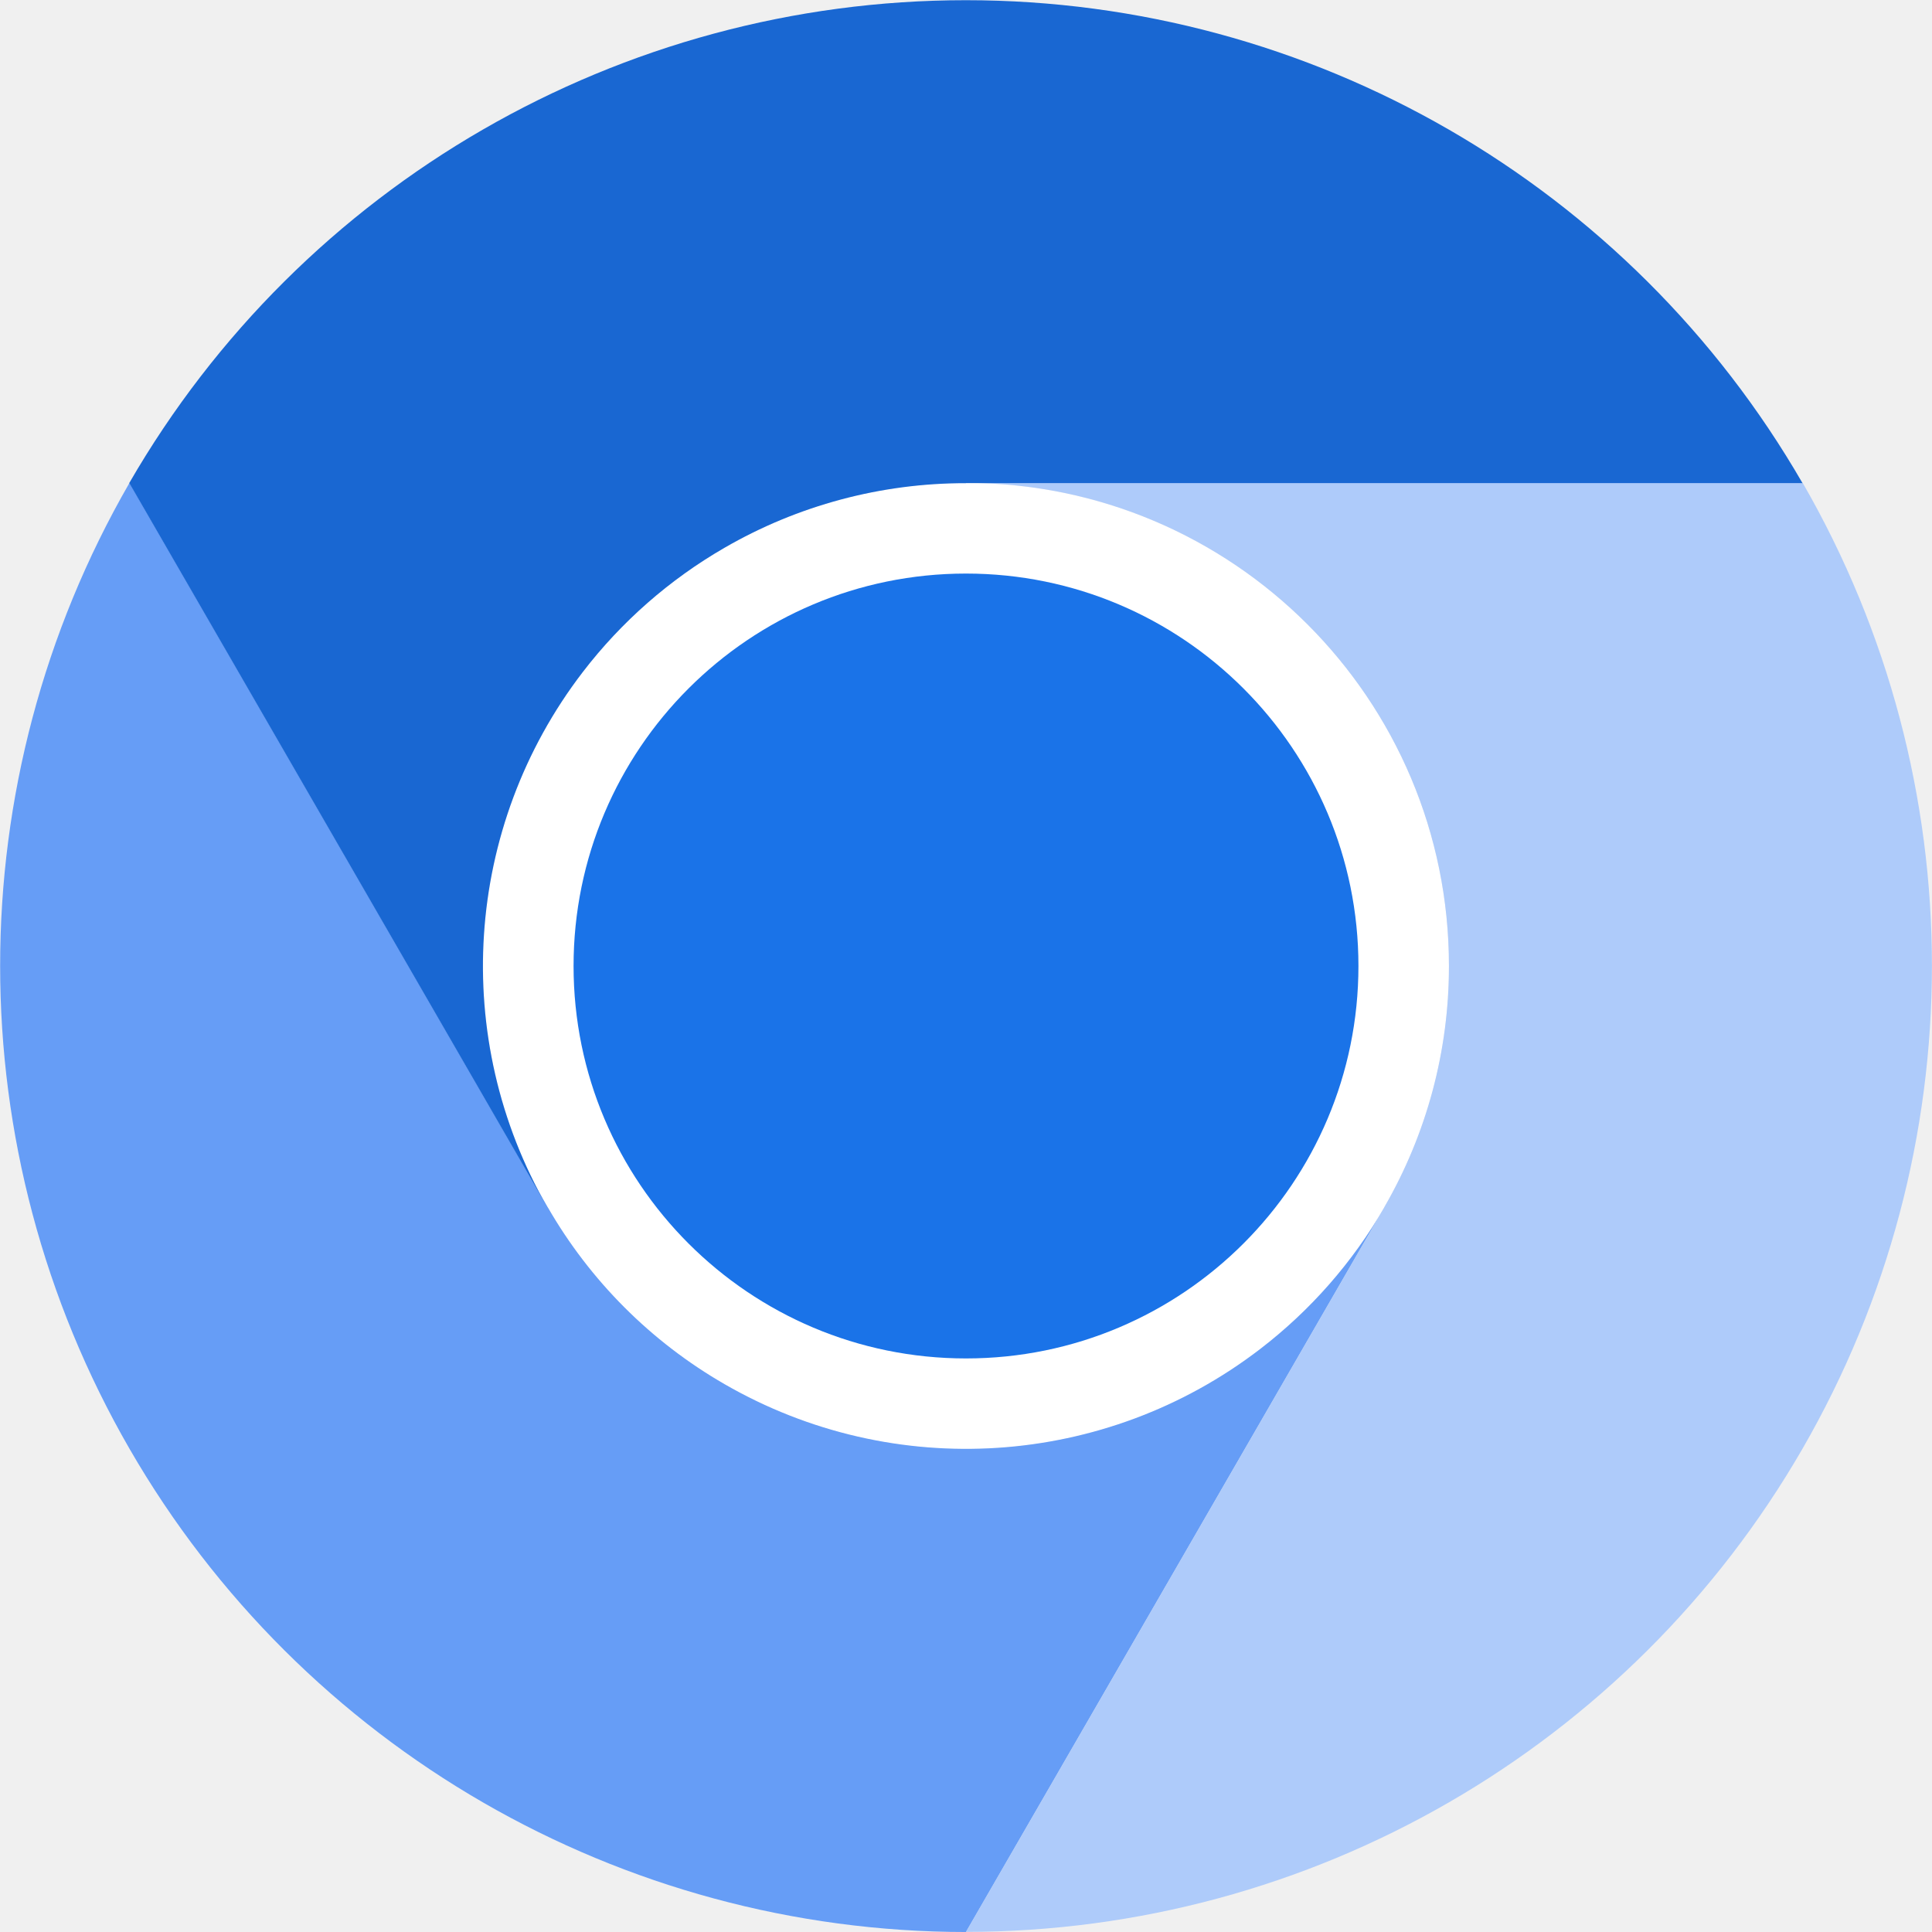
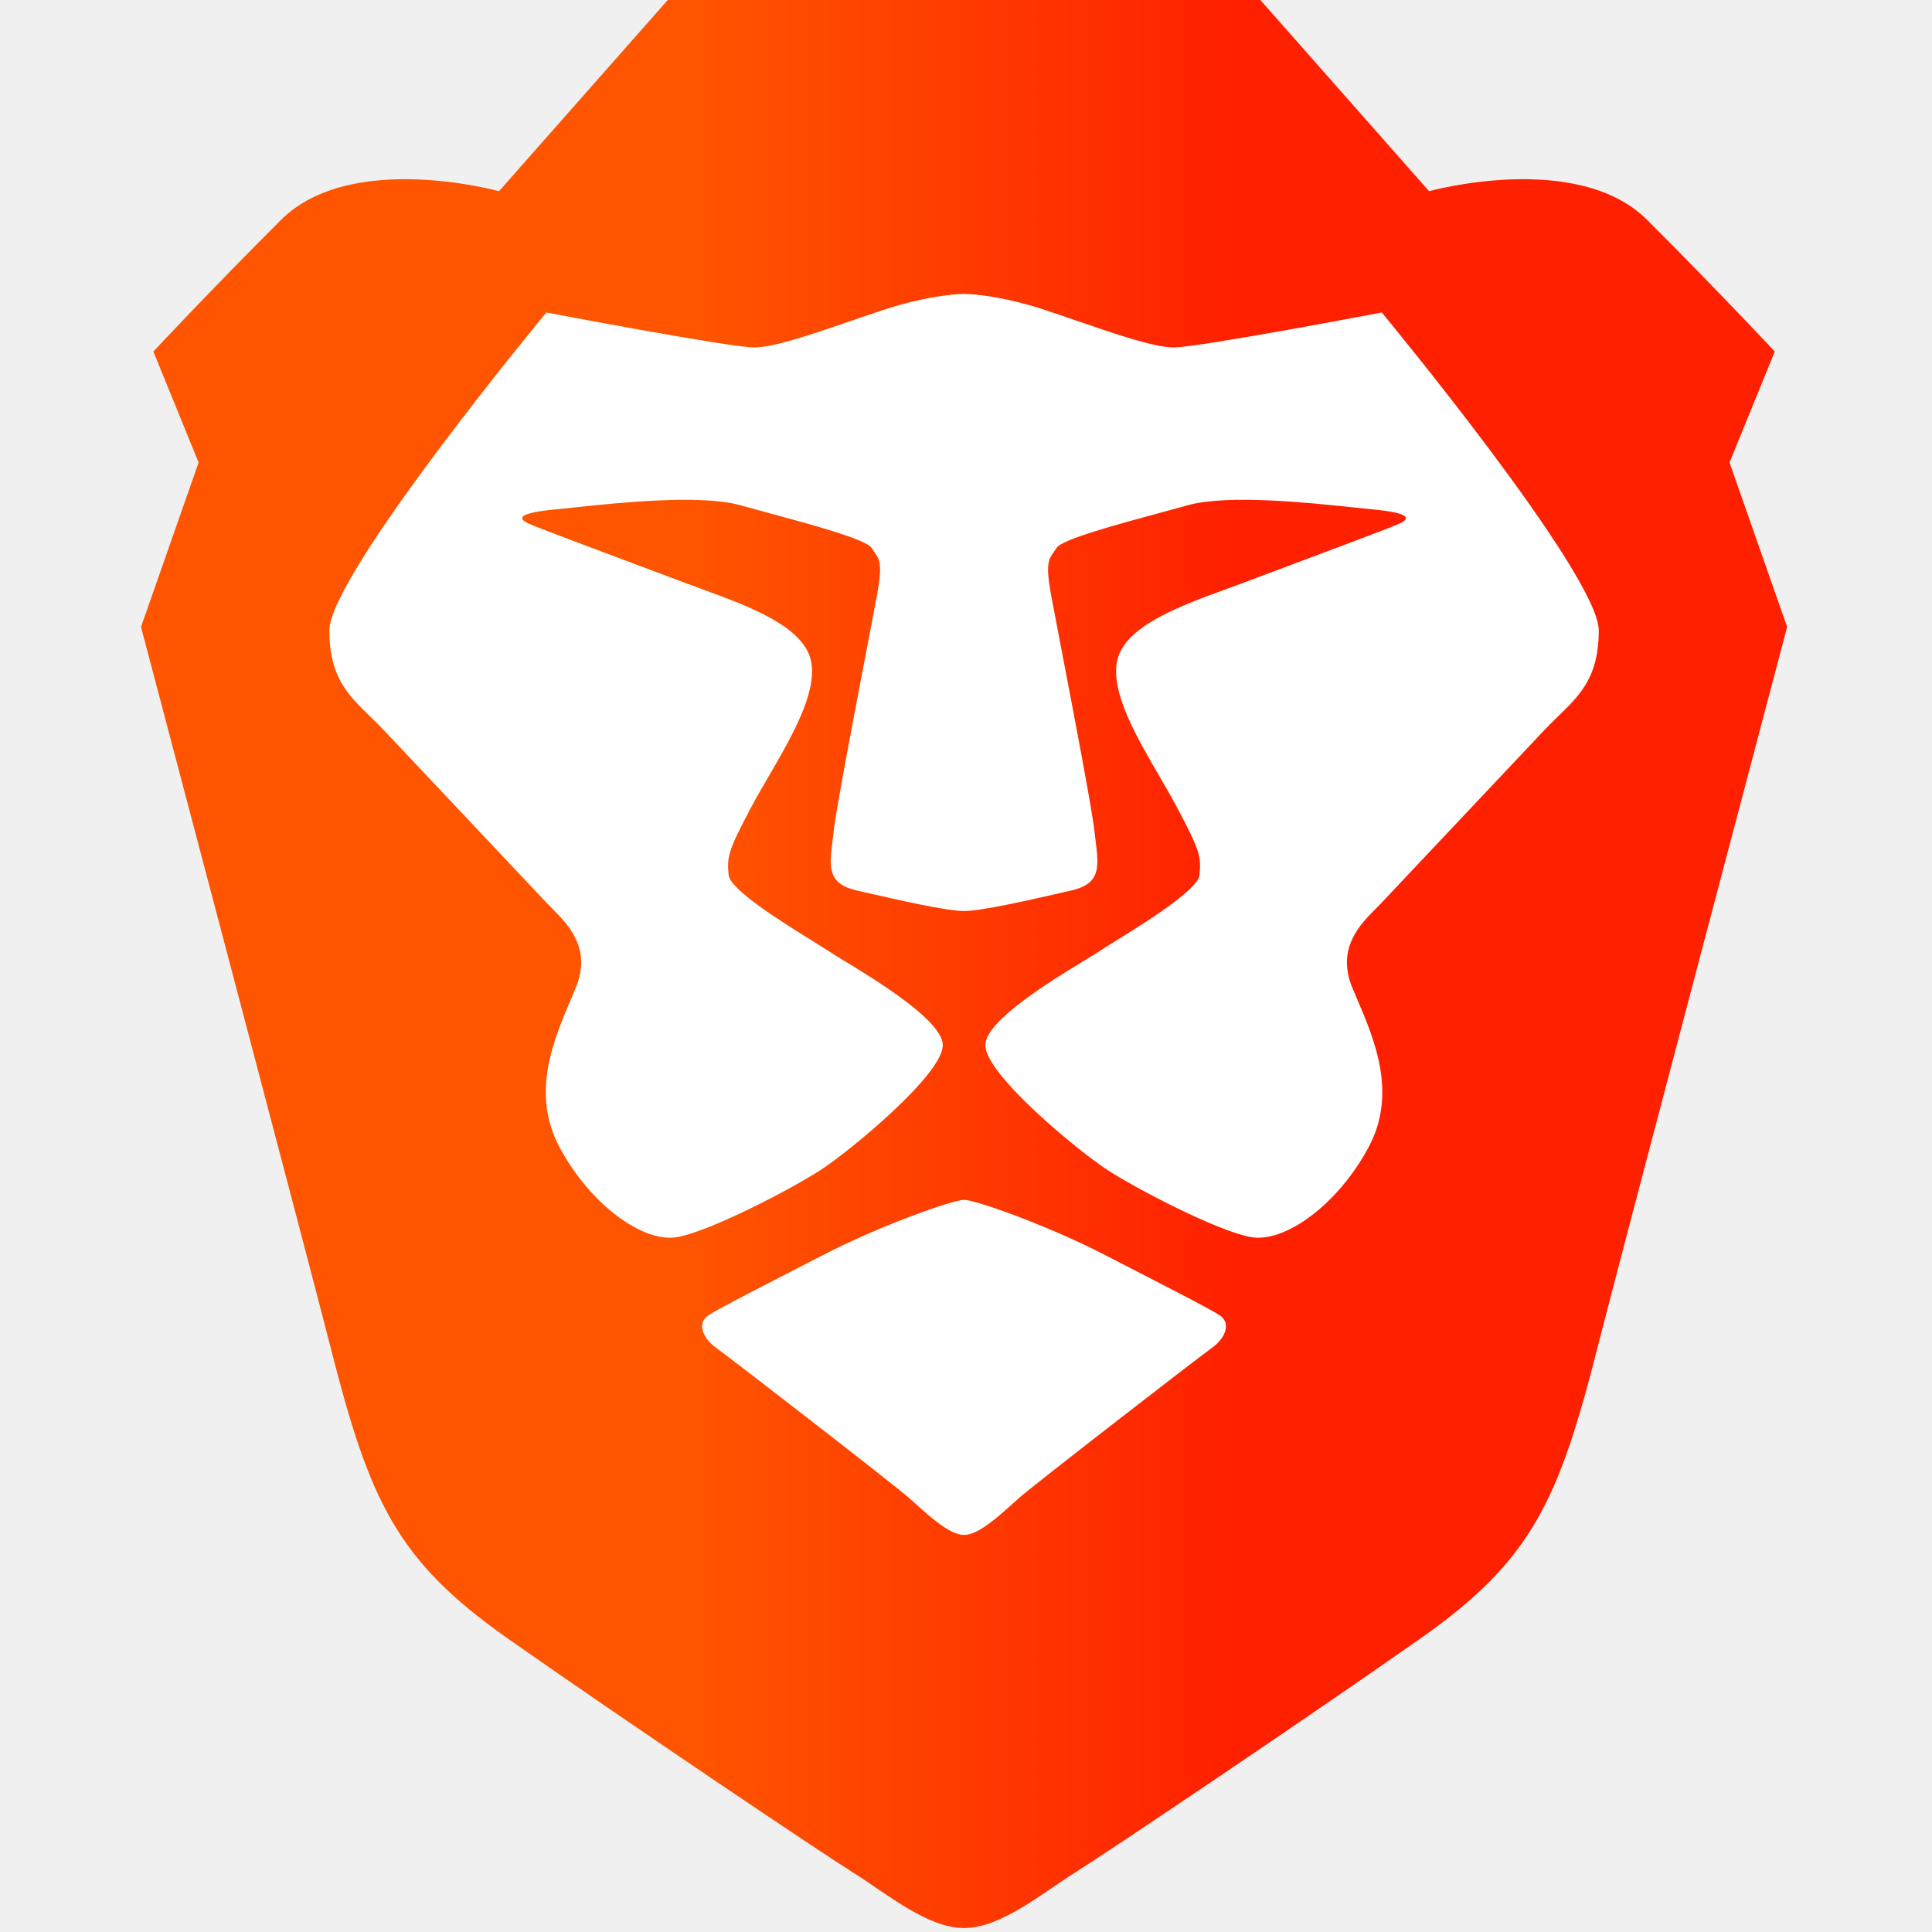
- <svg xmlns="http://www.w3.org/2000/svg" viewBox="0 0 256 256" fill="none">
-   <g clip-path="url(#a)">
-     <path d="M128 191.995c35.346 0 64-28.654 64-64 0-35.347-28.654-64-64-64-35.346 0-64 28.654-64 64 0 35.346 28.654 64 64 64Z" fill="#fff" />
-     <path d="M96.01 183.41a63.681 63.681 0 0 1-23.42-23.43l-.007.004-55.425-96a128.027 128.027 0 0 0 110.841 192.018l55.436-96.018a63.985 63.985 0 0 1-16.465 18.775 64.007 64.007 0 0 1-70.96 4.651Z" fill="#669DF6" />
-     <path d="M191.991 127.984a63.683 63.683 0 0 1-8.581 31.996l.007.004-55.426 96a128.029 128.029 0 0 0 110.872-192H127.991a64 64 0 0 1 64 64Z" fill="#AECBFA" />
-     <path d="M128 180c28.719 0 52-23.281 52-52s-23.281-52-52-52-52 23.281-52 52 23.281 52 52 52Z" fill="#1A73E8" />
-     <path d="M95.99 72.59a63.684 63.684 0 0 1 32.001-8.566v-.008h110.851A128.035 128.035 0 0 0 127.991.026 128.028 128.028 0 0 0 17.13 63.999l55.436 96.018a64.003 64.003 0 0 1 4.65-70.961A64 64 0 0 1 95.991 72.59Z" fill="#1967D2" />
-   </g>
+ <svg xmlns="http://www.w3.org/2000/svg" width="256" height="256" viewBox="0 0 256 256" fill="none">
+   <path fill-rule="evenodd" clip-rule="evenodd" d="M229.168 61.285L235.166 46.578C235.166 46.578 227.532 38.408 218.262 29.149C208.992 19.889 189.361 25.336 189.361 25.336L167.004 6.38962e-05H127.743H88.481L66.124 25.336C66.124 25.336 46.494 19.889 37.224 29.149C27.954 38.408 20.32 46.578 20.32 46.578L26.318 61.285L18.684 83.072C18.684 83.072 41.136 168.018 43.767 178.391C48.948 198.817 52.492 206.715 67.215 217.064C81.938 227.412 108.657 245.387 113.02 248.11C117.382 250.834 122.835 255.473 127.743 255.473C132.65 255.473 138.103 250.834 142.466 248.11C146.828 245.387 173.548 227.412 188.271 217.064C202.994 206.715 206.538 198.817 211.718 178.391C214.349 168.018 236.802 83.072 236.802 83.072L229.168 61.285Z" fill="url(#paint0_linear_1648_3)" />
+   <path d="M155.553 46.034C158.825 46.034 183.09 41.404 183.09 41.404C183.09 41.404 211.847 76.127 211.847 83.549C211.847 89.684 209.374 92.086 206.462 94.915C205.852 95.507 205.222 96.118 204.592 96.787L183.03 119.657C182.817 119.884 182.579 120.123 182.327 120.376C180.175 122.537 177.005 125.72 179.242 131.007C179.391 131.36 179.545 131.719 179.701 132.084C182.153 137.811 185.179 144.881 181.327 152.047C177.228 159.668 170.208 164.754 165.709 163.913C161.21 163.072 150.645 157.557 146.76 155.038C142.875 152.519 130.561 142.375 130.561 138.493C130.561 135.256 139.417 129.871 143.719 127.254C144.575 126.734 145.251 126.323 145.641 126.06C146.085 125.761 146.828 125.3 147.742 124.733C151.67 122.296 158.761 117.895 158.939 115.944C159.158 113.538 159.075 112.833 155.909 106.889C155.236 105.625 154.449 104.272 153.635 102.873C150.62 97.692 147.245 91.891 147.992 87.736C148.836 83.045 156.194 80.356 162.427 78.078C163.205 77.793 163.967 77.515 164.696 77.24C166.515 76.554 168.801 75.699 171.188 74.805C177.411 72.477 184.325 69.89 185.465 69.365C187.044 68.638 186.636 67.946 181.855 67.493C181.223 67.433 180.436 67.35 179.534 67.254C173.616 66.626 162.702 65.467 157.395 66.945C156.352 67.235 155.182 67.552 153.955 67.883C147.993 69.496 140.688 71.472 139.986 72.611C139.863 72.811 139.742 72.982 139.628 73.144C138.957 74.097 138.519 74.719 139.262 78.77C139.483 79.977 139.938 82.349 140.501 85.284C142.147 93.874 144.716 107.275 145.04 110.286C145.085 110.707 145.135 111.114 145.183 111.505C145.595 114.864 145.869 117.099 141.964 117.99C141.639 118.065 141.297 118.143 140.942 118.224C136.536 119.234 130.077 120.715 127.743 120.715C125.408 120.715 118.943 119.233 114.537 118.223C114.184 118.142 113.845 118.064 113.521 117.99C109.616 117.099 109.89 114.864 110.302 111.505C110.35 111.114 110.4 110.707 110.445 110.286C110.77 107.271 113.345 93.837 114.992 85.248C115.551 82.33 116.003 79.972 116.223 78.77C116.966 74.719 116.528 74.097 115.857 73.144C115.743 72.982 115.623 72.811 115.5 72.611C114.798 71.472 107.493 69.496 101.531 67.884C100.304 67.552 99.134 67.235 98.09 66.945C92.784 65.467 81.87 66.626 75.952 67.254C75.049 67.35 74.263 67.433 73.63 67.493C68.85 67.946 68.442 68.638 70.02 69.365C71.16 69.89 78.071 72.476 84.292 74.803C86.682 75.698 88.969 76.553 90.79 77.24C91.519 77.515 92.281 77.794 93.06 78.079C99.292 80.356 106.65 83.046 107.493 87.736C108.24 91.891 104.866 97.69 101.852 102.87C101.038 104.27 100.249 105.625 99.576 106.889C96.411 112.833 96.327 113.538 96.546 115.944C96.724 117.895 103.813 122.294 107.74 124.732C108.656 125.3 109.399 125.761 109.844 126.06C110.234 126.323 110.909 126.733 111.764 127.253C116.066 129.869 124.924 135.256 124.924 138.493C124.924 142.375 112.611 152.519 108.726 155.038C104.84 157.557 94.275 163.072 89.776 163.913C85.278 164.754 78.257 159.668 74.159 152.047C70.306 144.882 73.332 137.812 75.784 132.085C75.94 131.72 76.094 131.36 76.243 131.007C78.48 125.72 75.31 122.537 73.158 120.375C72.906 120.122 72.668 119.884 72.455 119.657L50.893 96.787C50.263 96.118 49.634 95.507 49.024 94.915C46.111 92.086 43.639 89.685 43.639 83.549C43.639 76.127 72.395 41.404 72.395 41.404C72.395 41.404 96.661 46.034 99.933 46.034C102.543 46.034 107.585 44.3 112.84 42.492C114.17 42.034 115.515 41.572 116.837 41.132C123.38 38.953 127.743 38.937 127.743 38.937C127.743 38.937 132.105 38.953 138.649 41.132C139.971 41.572 141.315 42.034 142.646 42.492C147.901 44.3 152.942 46.034 155.553 46.034Z" fill="white" />
+   <path d="M151.388 168.854C156.517 171.494 160.156 173.368 161.532 174.228C163.312 175.341 162.227 177.44 160.605 178.585C158.984 179.73 137.193 196.584 135.078 198.447C134.808 198.685 134.521 198.944 134.222 199.213C132.184 201.047 129.585 203.387 127.743 203.387C125.899 203.387 123.298 201.045 121.261 199.211C120.963 198.942 120.677 198.685 120.407 198.447C118.292 196.584 96.502 179.73 94.88 178.585C93.258 177.44 92.173 175.341 93.953 174.228C95.33 173.367 98.972 171.492 104.107 168.849C105.612 168.075 107.245 167.234 108.987 166.334C116.671 162.362 126.248 158.985 127.743 158.985C129.237 158.985 138.814 162.362 146.499 166.334C148.244 167.236 149.88 168.078 151.388 168.854Z" fill="white" />
  <defs>
-     <clipPath id="a">
-       <path fill="#fff" d="M0 0h256v256H0z" />
-     </clipPath>
+     <linearGradient id="paint0_linear_1648_3" x1="18.684" y1="257.275" x2="236.802" y2="257.275" gradientUnits="userSpaceOnUse">
+       <stop stop-color="#FF5500" />
+       <stop offset="0.333" stop-color="#FF5500" />
+       <stop offset="0.667" stop-color="#FF2000" />
+       <stop offset="1" stop-color="#FF2000" />
+     </linearGradient>
  </defs>
</svg>
